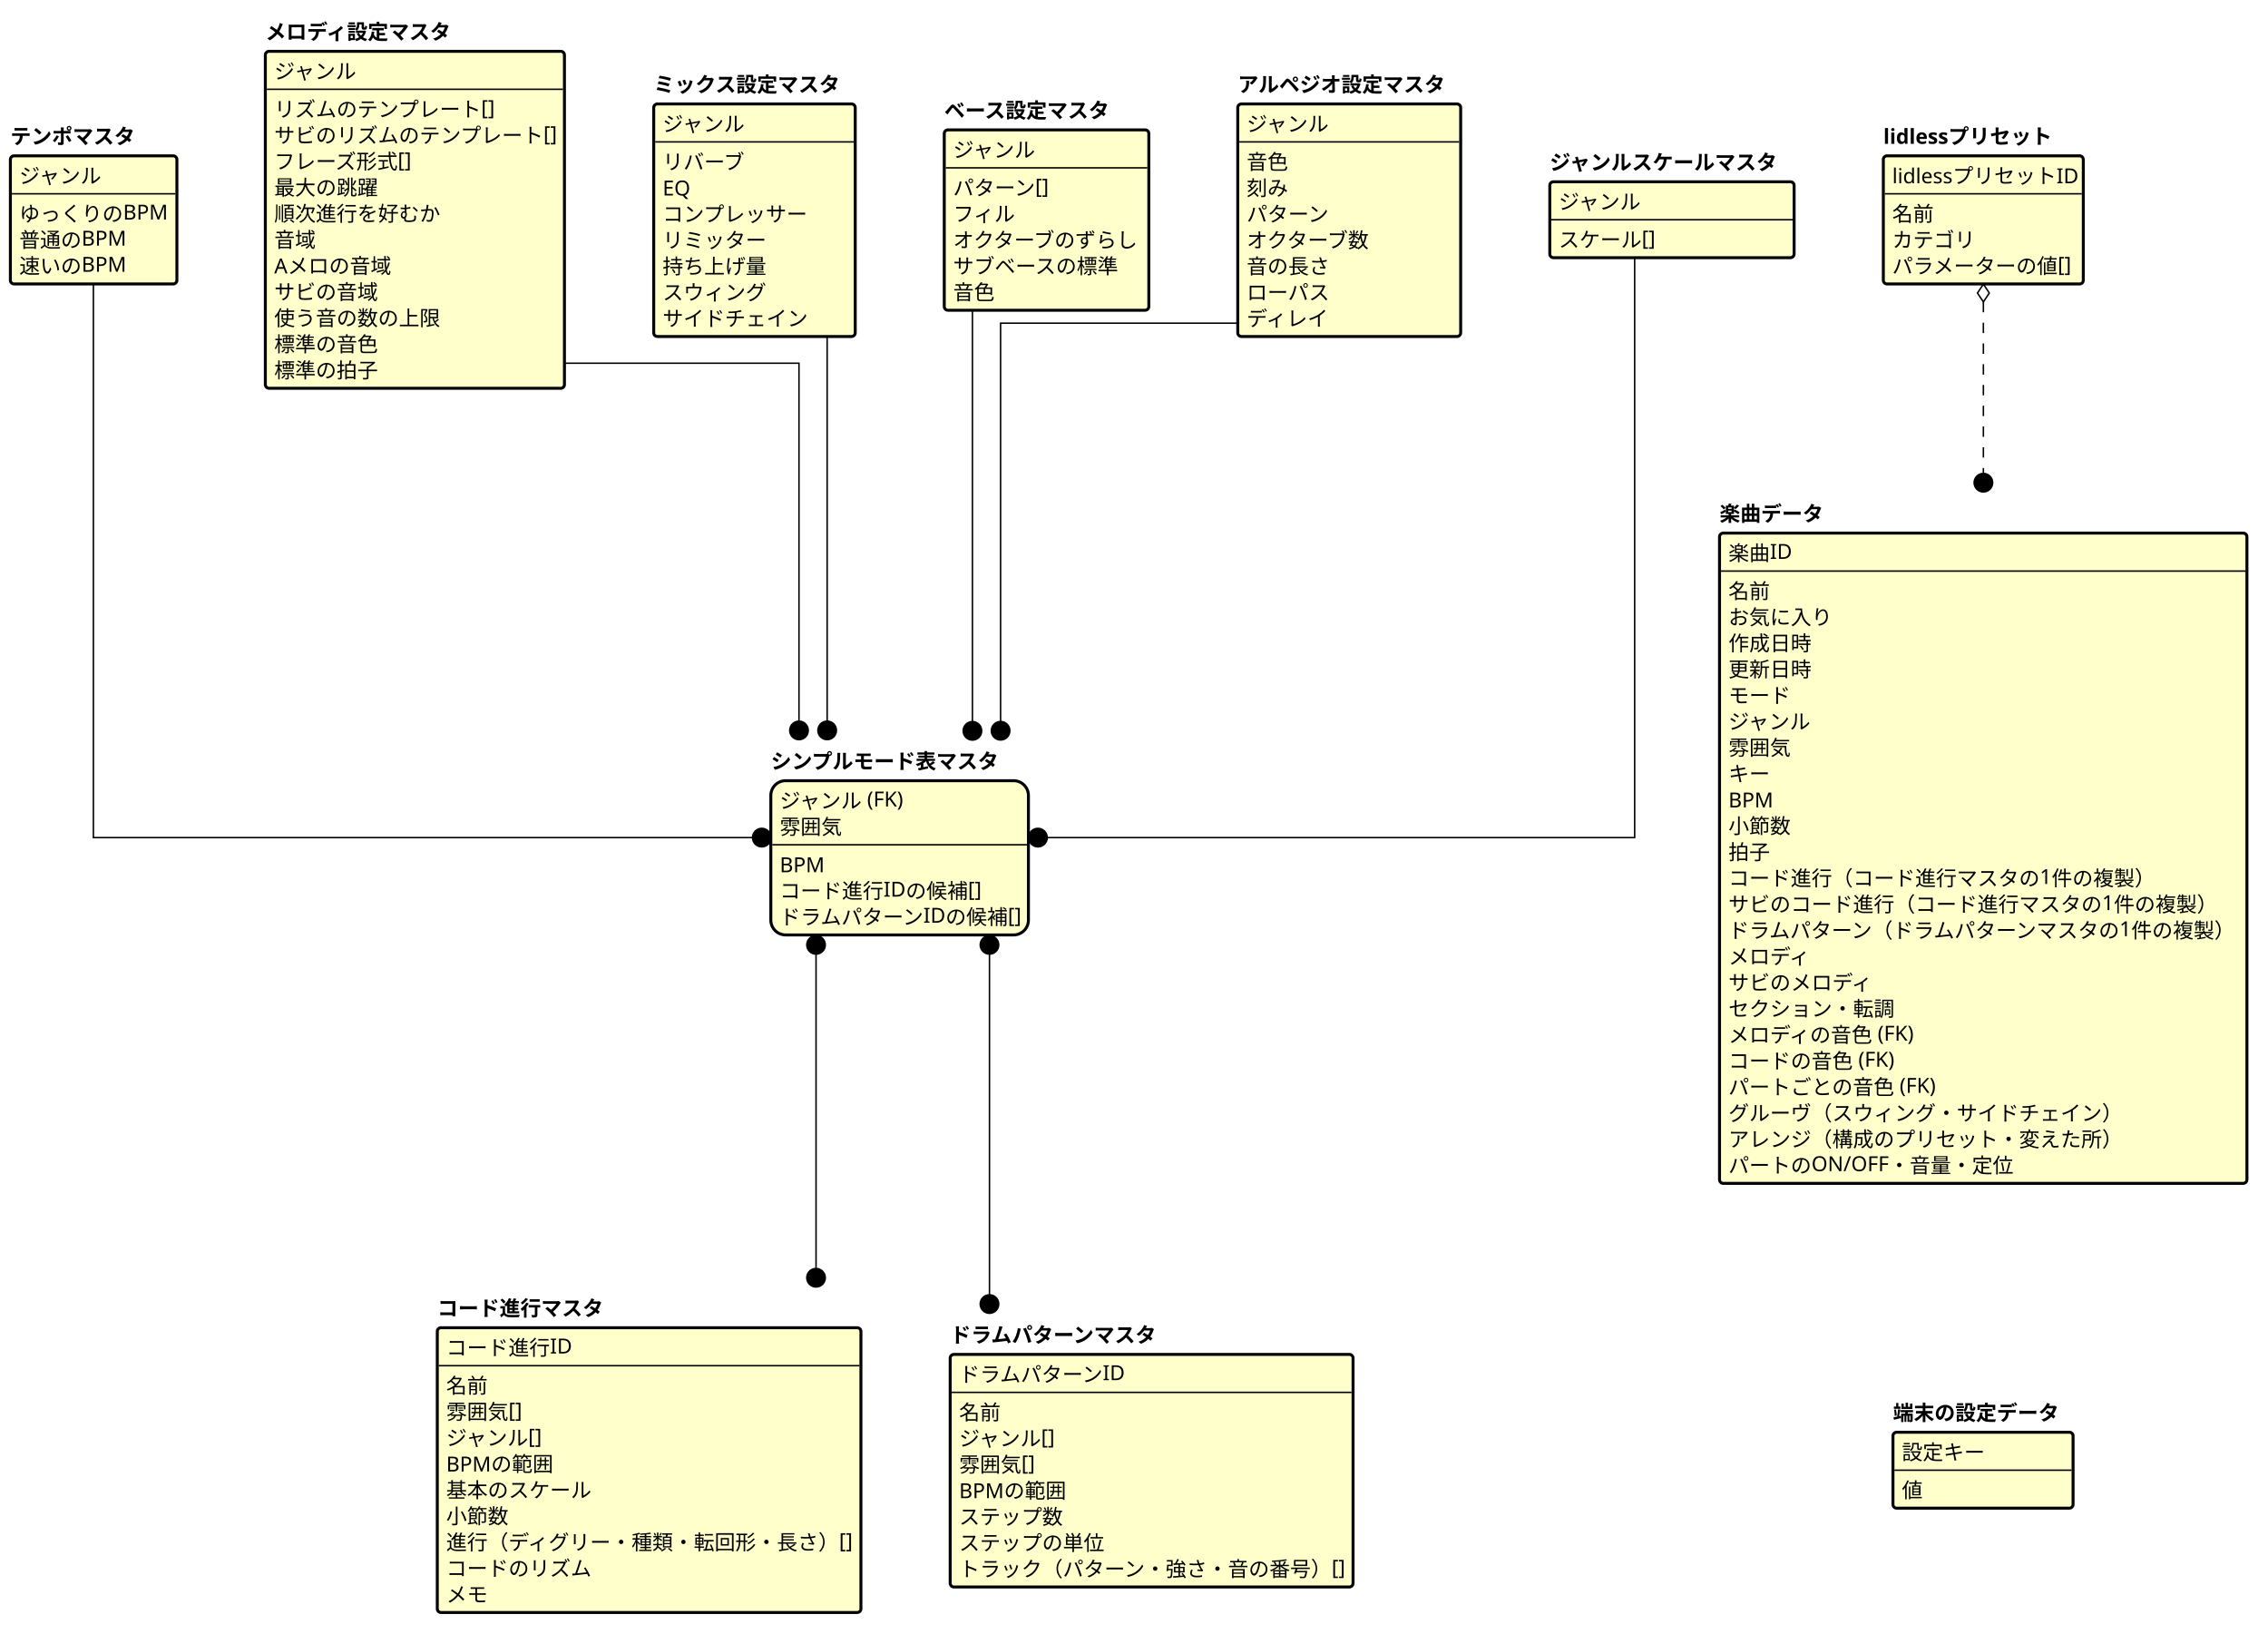
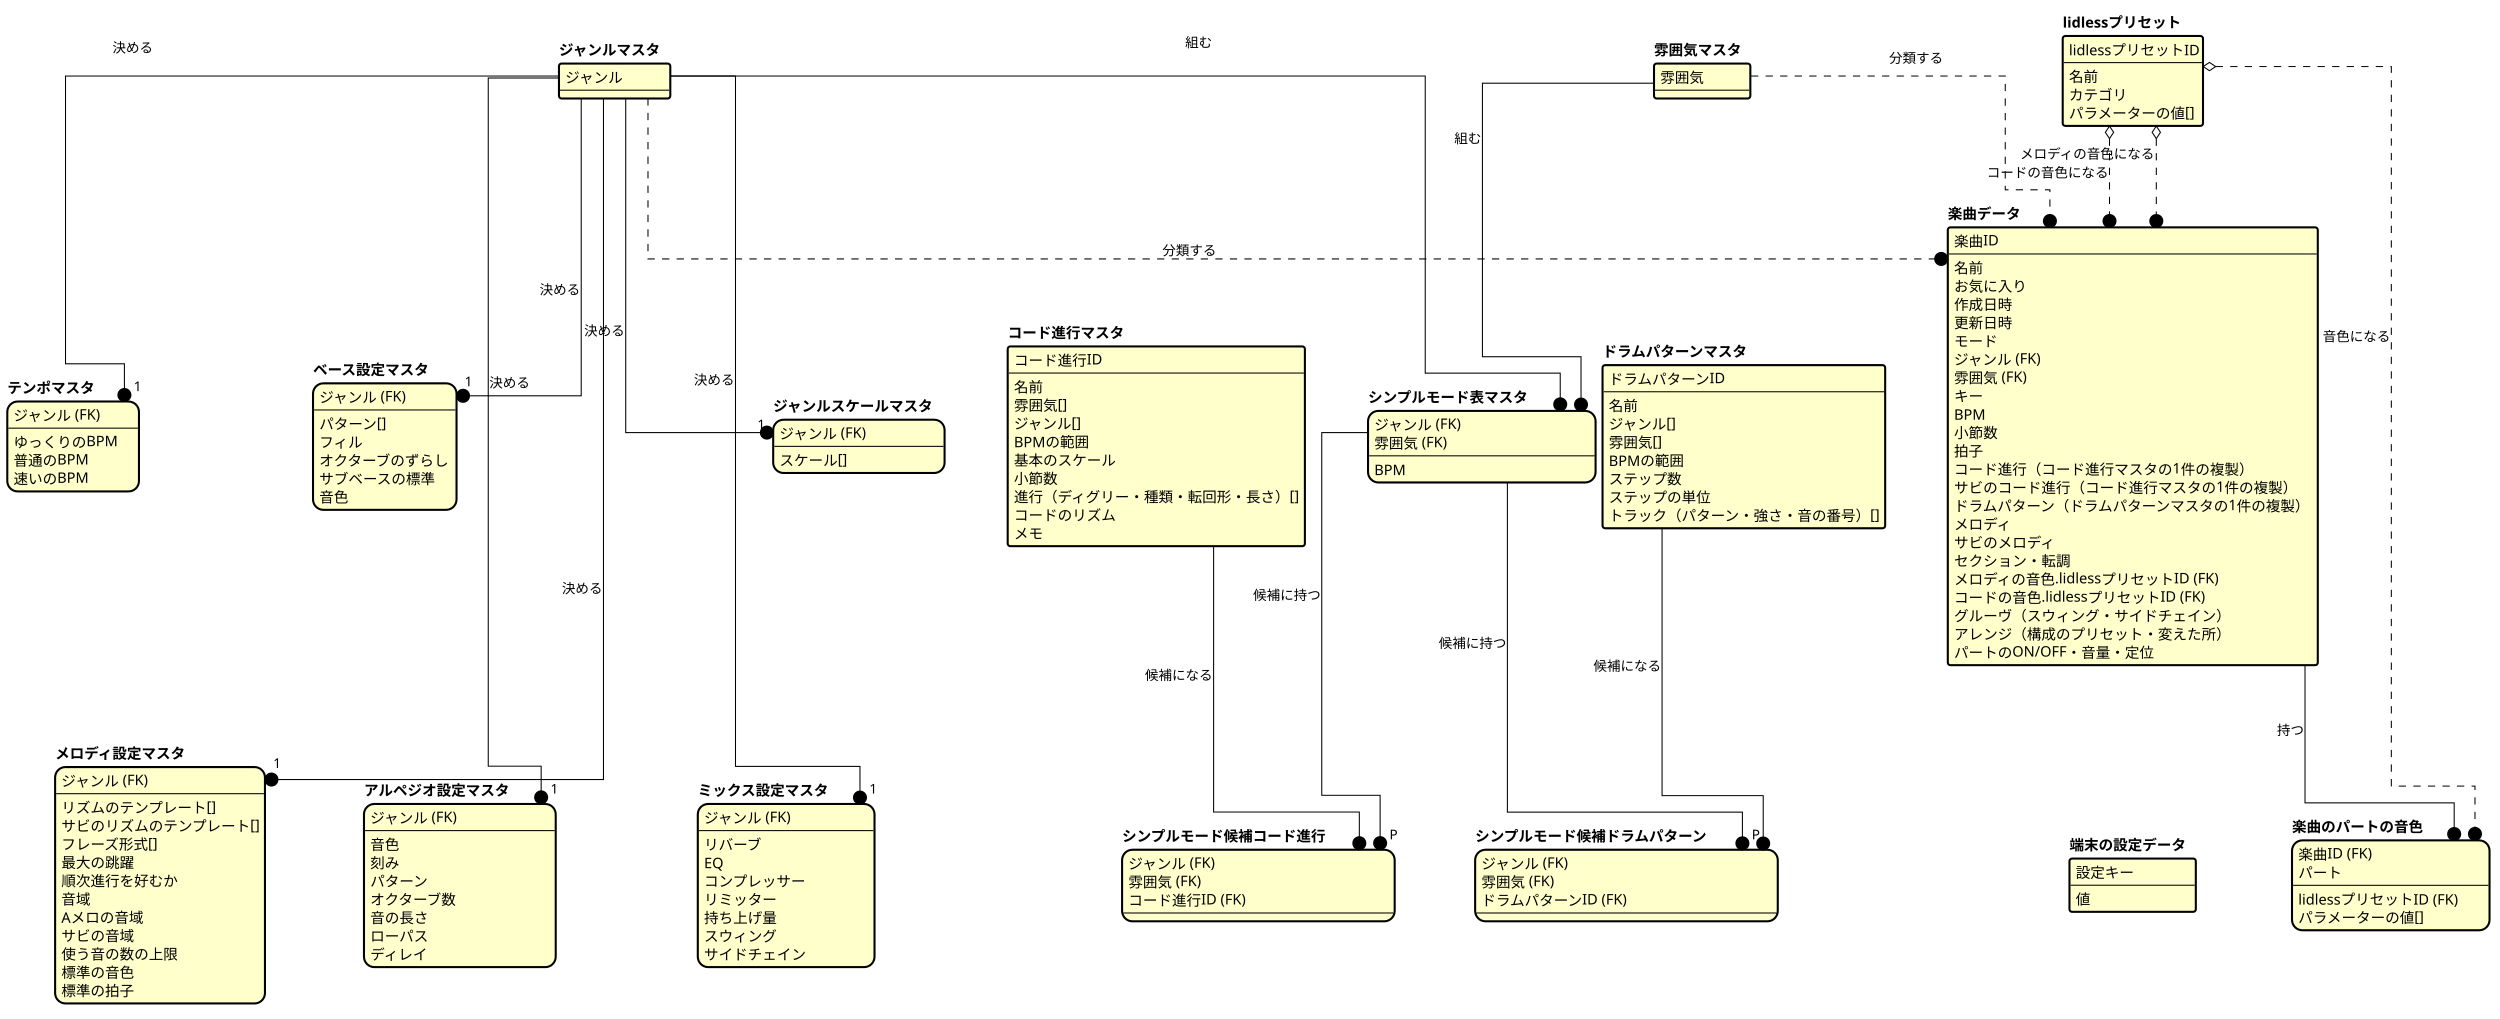
- <svg xmlns="http://www.w3.org/2000/svg" version="1.1" data-diagram-type="CLASS" style="width:1530px;height:1102px;background:#FFFFFF;" width="1530px" height="1102px" viewBox="0 0 1530 1102" zoomAndPan="magnify" preserveAspectRatio="none" contentStyleType="text/css">
+ <svg xmlns="http://www.w3.org/2000/svg" version="1.1" data-diagram-type="CLASS" style="width:2404px;height:979px;background:#FFFFFF;" width="2404px" height="979px" viewBox="0 0 2404 979" zoomAndPan="magnify" preserveAspectRatio="none" contentStyleType="text/css">
  <defs />
  <g font-family="sans-serif" lengthAdjust="spacing">
-     <g class="entity" data-qualified-name="T04" id="ent0001" data-source-line="6">
-       <rect x="7" y="105.109" width="112.338" height="86.438" fill="#FFC" style="stroke:#000;stroke-width:2;" rx="2.5" ry="2.5" />
-       <text x="7.000" y="97.033" fill="#000" font-size="14" textLength="86.625" font-weight="700">テンポマスタ</text>
-       <text x="13" y="123.643" fill="#000" font-size="14" textLength="56">ジャンル</text>
-       <line x1="8" y1="130.719" x2="118.338" y2="130.719" style="stroke:#000;stroke-width:1;" />
-       <text x="13" y="149.252" fill="#000" font-size="14" textLength="100.338">ゆっくりのBPM</text>
-       <text x="13" y="166.861" fill="#000" font-size="14" textLength="72.338">普通のBPM</text>
-       <text x="13" y="184.471" fill="#000" font-size="14" textLength="72.338">速いのBPM</text>
-     </g>
-     <g class="entity" data-qualified-name="T05" id="ent0002" data-source-line="13">
-       <rect x="179" y="34.609" width="201.779" height="227.313" fill="#FFC" style="stroke:#000;stroke-width:2;" rx="2.5" ry="2.5" />
-       <text x="179.000" y="26.533" fill="#000" font-size="14" textLength="129.938" font-weight="700">メロディ設定マスタ</text>
-       <text x="185" y="53.143" fill="#000" font-size="14" textLength="56">ジャンル</text>
-       <line x1="180" y1="60.219" x2="379.779" y2="60.219" style="stroke:#000;stroke-width:1;" />
-       <text x="185" y="78.752" fill="#000" font-size="14" textLength="147.779">リズムのテンプレート[]</text>
-       <text x="185" y="96.361" fill="#000" font-size="14" textLength="189.779">サビのリズムのテンプレート[]</text>
-       <text x="185" y="113.971" fill="#000" font-size="14" textLength="91.779">フレーズ形式[]</text>
-       <text x="185" y="131.58" fill="#000" font-size="14" textLength="70">最大の跳躍</text>
-       <text x="185" y="149.189" fill="#000" font-size="14" textLength="112">順次進行を好むか</text>
-       <text x="185" y="166.799" fill="#000" font-size="14" textLength="28">音域</text>
-       <text x="185" y="184.408" fill="#000" font-size="14" textLength="79.338">Aメロの音域</text>
-       <text x="185" y="202.018" fill="#000" font-size="14" textLength="70">サビの音域</text>
-       <text x="185" y="219.627" fill="#000" font-size="14" textLength="112">使う音の数の上限</text>
-       <text x="185" y="237.236" fill="#000" font-size="14" textLength="70">標準の音色</text>
-       <text x="185" y="254.846" fill="#000" font-size="14" textLength="70">標準の拍子</text>
-     </g>
-     <g class="entity" data-qualified-name="T06" id="ent0003" data-source-line="28">
-       <rect x="441" y="70.109" width="135.938" height="156.875" fill="#FFC" style="stroke:#000;stroke-width:2;" rx="2.5" ry="2.5" />
-       <text x="441.000" y="62.033" fill="#000" font-size="14" textLength="129.938" font-weight="700">ミックス設定マスタ</text>
-       <text x="447" y="88.643" fill="#000" font-size="14" textLength="56">ジャンル</text>
-       <line x1="442" y1="95.719" x2="575.938" y2="95.719" style="stroke:#000;stroke-width:1;" />
-       <text x="447" y="114.252" fill="#000" font-size="14" textLength="56">リバーブ</text>
-       <text x="447" y="131.861" fill="#000" font-size="14" textLength="20.228">EQ</text>
-       <text x="447" y="149.471" fill="#000" font-size="14" textLength="98">コンプレッサー</text>
-       <text x="447" y="167.08" fill="#000" font-size="14" textLength="70">リミッター</text>
-       <text x="447" y="184.689" fill="#000" font-size="14" textLength="70">持ち上げ量</text>
-       <text x="447" y="202.299" fill="#000" font-size="14" textLength="70">スウィング</text>
-       <text x="447" y="219.908" fill="#000" font-size="14" textLength="98">サイドチェイン</text>
-     </g>
-     <g class="entity" data-qualified-name="T07" id="ent0004" data-source-line="39">
-       <rect x="637" y="87.609" width="138" height="121.657" fill="#FFC" style="stroke:#000;stroke-width:2;" rx="2.5" ry="2.5" />
-       <text x="637.000" y="79.533" fill="#000" font-size="14" textLength="115.5" font-weight="700">ベース設定マスタ</text>
-       <text x="643" y="106.143" fill="#000" font-size="14" textLength="56">ジャンル</text>
-       <line x1="638" y1="113.219" x2="774" y2="113.219" style="stroke:#000;stroke-width:1;" />
-       <text x="643" y="131.752" fill="#000" font-size="14" textLength="63.779">パターン[]</text>
-       <text x="643" y="149.361" fill="#000" font-size="14" textLength="42">フィル</text>
-       <text x="643" y="166.971" fill="#000" font-size="14" textLength="126">オクターブのずらし</text>
-       <text x="643" y="184.58" fill="#000" font-size="14" textLength="112">サブベースの標準</text>
-       <text x="643" y="202.189" fill="#000" font-size="14" textLength="28">音色</text>
-     </g>
-     <g class="entity" data-qualified-name="T08" id="ent0005" data-source-line="48">
-       <rect x="835" y="70.109" width="150.375" height="156.875" fill="#FFC" style="stroke:#000;stroke-width:2;" rx="2.5" ry="2.5" />
-       <text x="835.000" y="62.033" fill="#000" font-size="14" textLength="144.375" font-weight="700">アルペジオ設定マスタ</text>
-       <text x="841" y="88.643" fill="#000" font-size="14" textLength="56">ジャンル</text>
-       <line x1="836" y1="95.719" x2="984.375" y2="95.719" style="stroke:#000;stroke-width:1;" />
-       <text x="841" y="114.252" fill="#000" font-size="14" textLength="28">音色</text>
-       <text x="841" y="131.861" fill="#000" font-size="14" textLength="28">刻み</text>
-       <text x="841" y="149.471" fill="#000" font-size="14" textLength="56">パターン</text>
-       <text x="841" y="167.08" fill="#000" font-size="14" textLength="84">オクターブ数</text>
-       <text x="841" y="184.689" fill="#000" font-size="14" textLength="56">音の長さ</text>
-       <text x="841" y="202.299" fill="#000" font-size="14" textLength="56">ローパス</text>
-       <text x="841" y="219.908" fill="#000" font-size="14" textLength="56">ディレイ</text>
-     </g>
-     <g class="entity" data-qualified-name="T12" id="ent0006" data-source-line="59">
-       <rect x="1045.5" y="122.609" width="164.813" height="51.219" fill="#FFC" style="stroke:#000;stroke-width:2;" rx="2.5" ry="2.5" />
-       <text x="1045.500" y="114.533" fill="#000" font-size="14" textLength="158.813" font-weight="700">ジャンルスケールマスタ</text>
-       <text x="1051.5" y="141.143" fill="#000" font-size="14" textLength="56">ジャンル</text>
-       <line x1="1046.5" y1="148.219" x2="1209.313" y2="148.219" style="stroke:#000;stroke-width:1;" />
-       <text x="1051.5" y="166.752" fill="#000" font-size="14" textLength="63.779">スケール[]</text>
-     </g>
-     <g class="entity" data-qualified-name="T03" id="ent0007" data-source-line="65">
-       <rect x="520" y="526.609" width="173.779" height="104.047" fill="#FFC" style="stroke:#000;stroke-width:2;" rx="10" ry="10" />
-       <text x="520.000" y="518.533" fill="#000" font-size="14" textLength="158.813" font-weight="700">シンプルモード表マスタ</text>
-       <text x="526" y="545.143" fill="#000" font-size="14" textLength="87.104">ジャンル (FK)</text>
-       <text x="526" y="562.752" fill="#000" font-size="14" textLength="42">雰囲気</text>
-       <line x1="521" y1="569.828" x2="692.779" y2="569.828" style="stroke:#000;stroke-width:1;" />
-       <text x="526" y="588.361" fill="#000" font-size="14" textLength="30.338">BPM</text>
-       <text x="526" y="605.971" fill="#000" font-size="14" textLength="133.779">コード進行IDの候補[]</text>
-       <text x="526" y="623.58" fill="#000" font-size="14" textLength="161.779">ドラムパターンIDの候補[]</text>
-     </g>
-     <g class="entity" data-qualified-name="T01" id="ent0008" data-source-line="74">
-       <rect x="295" y="895.609" width="285.779" height="192.094" fill="#FFC" style="stroke:#000;stroke-width:2;" rx="2.5" ry="2.5" />
-       <text x="295.000" y="887.533" fill="#000" font-size="14" textLength="115.5" font-weight="700">コード進行マスタ</text>
-       <text x="301" y="914.143" fill="#000" font-size="14" textLength="84">コード進行ID</text>
-       <line x1="296" y1="921.219" x2="579.779" y2="921.219" style="stroke:#000;stroke-width:1;" />
-       <text x="301" y="939.752" fill="#000" font-size="14" textLength="28">名前</text>
-       <text x="301" y="957.361" fill="#000" font-size="14" textLength="49.779">雰囲気[]</text>
-       <text x="301" y="974.971" fill="#000" font-size="14" textLength="63.779">ジャンル[]</text>
-       <text x="301" y="992.58" fill="#000" font-size="14" textLength="72.338">BPMの範囲</text>
-       <text x="301" y="1010.189" fill="#000" font-size="14" textLength="98">基本のスケール</text>
-       <text x="301" y="1027.799" fill="#000" font-size="14" textLength="42">小節数</text>
-       <text x="301" y="1045.408" fill="#000" font-size="14" textLength="273.779">進行（ディグリー・種類・転回形・長さ）[]</text>
-       <text x="301" y="1063.018" fill="#000" font-size="14" textLength="98">コードのリズム</text>
-       <text x="301" y="1080.627" fill="#000" font-size="14" textLength="28">メモ</text>
-     </g>
-     <g class="entity" data-qualified-name="T02" id="ent0009" data-source-line="87">
-       <rect x="641" y="913.609" width="271.779" height="156.875" fill="#FFC" style="stroke:#000;stroke-width:2;" rx="2.5" ry="2.5" />
-       <text x="641.000" y="905.533" fill="#000" font-size="14" textLength="144.375" font-weight="700">ドラムパターンマスタ</text>
-       <text x="647" y="932.143" fill="#000" font-size="14" textLength="112">ドラムパターンID</text>
-       <line x1="642" y1="939.219" x2="911.779" y2="939.219" style="stroke:#000;stroke-width:1;" />
-       <text x="647" y="957.752" fill="#000" font-size="14" textLength="28">名前</text>
-       <text x="647" y="975.361" fill="#000" font-size="14" textLength="63.779">ジャンル[]</text>
-       <text x="647" y="992.971" fill="#000" font-size="14" textLength="49.779">雰囲気[]</text>
-       <text x="647" y="1010.58" fill="#000" font-size="14" textLength="72.338">BPMの範囲</text>
-       <text x="647" y="1028.189" fill="#000" font-size="14" textLength="70">ステップ数</text>
-       <text x="647" y="1045.799" fill="#000" font-size="14" textLength="98">ステップの単位</text>
-       <text x="647" y="1063.408" fill="#000" font-size="14" textLength="259.779">トラック（パターン・強さ・音の番号）[]</text>
-     </g>
-     <g class="entity" data-qualified-name="T11" id="ent0010" data-source-line="99">
-       <rect x="1270.5" y="105.109" width="134.903" height="86.438" fill="#FFC" style="stroke:#000;stroke-width:2;" rx="2.5" ry="2.5" />
-       <text x="1270.500" y="97.033" fill="#000" font-size="14" textLength="115.767" font-weight="700">lidlessプリセット</text>
-       <text x="1276.5" y="123.643" fill="#000" font-size="14" textLength="122.903">lidlessプリセットID</text>
-       <line x1="1271.5" y1="130.719" x2="1404.403" y2="130.719" style="stroke:#000;stroke-width:1;" />
-       <text x="1276.5" y="149.252" fill="#000" font-size="14" textLength="28">名前</text>
-       <text x="1276.5" y="166.861" fill="#000" font-size="14" textLength="56">カテゴリ</text>
-       <text x="1276.5" y="184.471" fill="#000" font-size="14" textLength="119.779">パラメーターの値[]</text>
-     </g>
-     <g class="entity" data-qualified-name="T09" id="ent0011" data-source-line="106">
-       <rect x="1160" y="359.609" width="355.786" height="438.625" fill="#FFC" style="stroke:#000;stroke-width:2;" rx="2.5" ry="2.5" />
-       <text x="1160.000" y="351.533" fill="#000" font-size="14" textLength="72.188" font-weight="700">楽曲データ</text>
-       <text x="1166" y="378.143" fill="#000" font-size="14" textLength="42">楽曲ID</text>
-       <line x1="1161" y1="385.219" x2="1514.786" y2="385.219" style="stroke:#000;stroke-width:1;" />
-       <text x="1166" y="403.752" fill="#000" font-size="14" textLength="28">名前</text>
-       <text x="1166" y="421.361" fill="#000" font-size="14" textLength="70">お気に入り</text>
-       <text x="1166" y="438.971" fill="#000" font-size="14" textLength="56">作成日時</text>
-       <text x="1166" y="456.58" fill="#000" font-size="14" textLength="56">更新日時</text>
-       <text x="1166" y="474.189" fill="#000" font-size="14" textLength="42">モード</text>
-       <text x="1166" y="491.799" fill="#000" font-size="14" textLength="56">ジャンル</text>
-       <text x="1166" y="509.408" fill="#000" font-size="14" textLength="42">雰囲気</text>
-       <text x="1166" y="527.018" fill="#000" font-size="14" textLength="28">キー</text>
-       <text x="1166" y="544.627" fill="#000" font-size="14" textLength="30.338">BPM</text>
-       <text x="1166" y="562.236" fill="#000" font-size="14" textLength="42">小節数</text>
-       <text x="1166" y="579.846" fill="#000" font-size="14" textLength="28">拍子</text>
-       <text x="1166" y="597.455" fill="#000" font-size="14" textLength="287.786">コード進行（コード進行マスタの1件の複製）</text>
-       <text x="1166" y="615.064" fill="#000" font-size="14" textLength="329.786">サビのコード進行（コード進行マスタの1件の複製）</text>
-       <text x="1166" y="632.674" fill="#000" font-size="14" textLength="343.786">ドラムパターン（ドラムパターンマスタの1件の複製）</text>
-       <text x="1166" y="650.283" fill="#000" font-size="14" textLength="56">メロディ</text>
-       <text x="1166" y="667.893" fill="#000" font-size="14" textLength="98">サビのメロディ</text>
-       <text x="1166" y="685.502" fill="#000" font-size="14" textLength="112">セクション・転調</text>
-       <text x="1166" y="703.111" fill="#000" font-size="14" textLength="129.104">メロディの音色 (FK)</text>
-       <text x="1166" y="720.721" fill="#000" font-size="14" textLength="115.104">コードの音色 (FK)</text>
-       <text x="1166" y="738.33" fill="#000" font-size="14" textLength="143.104">パートごとの音色 (FK)</text>
-       <text x="1166" y="755.939" fill="#000" font-size="14" textLength="266">グルーヴ（スウィング・サイドチェイン）</text>
-       <text x="1166" y="773.549" fill="#000" font-size="14" textLength="266">アレンジ（構成のプリセット・変えた所）</text>
-       <text x="1166" y="791.158" fill="#000" font-size="14" textLength="192.883">パートのON/OFF・音量・定位</text>
-     </g>
-     <g class="entity" data-qualified-name="T10" id="ent0012" data-source-line="133">
-       <rect x="1277" y="966.109" width="121.5" height="51.219" fill="#FFC" style="stroke:#000;stroke-width:2;" rx="2.5" ry="2.5" />
-       <text x="1277.000" y="958.033" fill="#000" font-size="14" textLength="115.5" font-weight="700">端末の設定データ</text>
-       <text x="1283" y="984.643" fill="#000" font-size="14" textLength="56">設定キー</text>
-       <line x1="1278" y1="991.719" x2="1397.5" y2="991.719" style="stroke:#000;stroke-width:1;" />
-       <text x="1283" y="1010.252" fill="#000" font-size="14">値</text>
-     </g>
-     <g class="link" data-entity-1="ent0001" data-entity-2="ent0007" id="lnk13" data-source-line="140">
-       <path d="M63,191.67 C63,308.77 63,565 63,565 C63,565 354.22,565 507.9,565" style="stroke:#000;stroke-width:1;" fill="none" id="T04-to-T03" codeLine="140" />
-       <ellipse cx="513.9" cy="565" rx="6" ry="6" fill="#000000" style="stroke:#000;stroke-width:1.5;" />
-     </g>
-     <g class="link" data-entity-1="ent0002" data-entity-2="ent0007" id="lnk14" data-source-line="141">
-       <path d="M381.25,245 C453.89,245 539,245 539,245 C539,245 539,392.97 539,486.7" style="stroke:#000;stroke-width:1;" fill="none" id="T05-to-T03" codeLine="141" />
-       <ellipse cx="539" cy="492.7" rx="6" ry="6" fill="#000000" style="stroke:#000;stroke-width:1.5;" />
-     </g>
-     <g class="link" data-entity-1="ent0003" data-entity-2="ent0007" id="lnk15" data-source-line="142">
-       <path d="M558,226.59 C558,308.35 558,413.83 558,486.68" style="stroke:#000;stroke-width:1;" fill="none" id="T06-to-T03" codeLine="142" />
-       <ellipse cx="558" cy="492.68" rx="6" ry="6" fill="#000000" style="stroke:#000;stroke-width:1.5;" />
-     </g>
-     <g class="link" data-entity-1="ent0004" data-entity-2="ent0007" id="lnk16" data-source-line="143">
-       <path d="M656,209.49 C656,291.27 656,408.91 656,486.98" style="stroke:#000;stroke-width:1;" fill="none" id="T07-to-T03" codeLine="143" />
-       <ellipse cx="656" cy="492.98" rx="6" ry="6" fill="#000000" style="stroke:#000;stroke-width:1.5;" />
-     </g>
-     <g class="link" data-entity-1="ent0005" data-entity-2="ent0007" id="lnk17" data-source-line="144">
-       <path d="M835,218 C766.22,218 675,218 675,218 C675,218 675,386.24 675,486.92" style="stroke:#000;stroke-width:1;" fill="none" id="T08-to-T03" codeLine="144" />
-       <ellipse cx="675" cy="492.92" rx="6" ry="6" fill="#000000" style="stroke:#000;stroke-width:1.5;" />
-     </g>
-     <g class="link" data-entity-1="ent0006" data-entity-2="ent0007" id="lnk18" data-source-line="145">
-       <path d="M1102.75,174.23 C1102.75,280.8 1102.75,565 1102.75,565 C1102.75,565 848.45,565 706.2,565" style="stroke:#000;stroke-width:1;" fill="none" id="T12-to-T03" codeLine="145" />
-       <ellipse cx="700.2" cy="565" rx="6" ry="6" fill="#000000" style="stroke:#000;stroke-width:1.5;" />
-     </g>
-     <g class="link" data-entity-1="ent0007" data-entity-2="ent0008" id="lnk19" data-source-line="148">
-       <path d="M550.5,643.36 C550.5,707.09 550.5,780.54 550.5,855.9" style="stroke:#000;stroke-width:1;" fill="none" id="T03-T01" codeLine="148" />
-       <ellipse cx="550.5" cy="637.36" rx="6" ry="6" fill="#000000" style="stroke:#000;stroke-width:1.5;" />
-       <ellipse cx="550.5" cy="861.9" rx="6" ry="6" fill="#000000" style="stroke:#000;stroke-width:1.5;" />
-     </g>
-     <g class="link" data-entity-1="ent0007" data-entity-2="ent0009" id="lnk20" data-source-line="149">
-       <path d="M667.5,643.36 C667.5,712.22 667.5,796.45 667.5,873.64" style="stroke:#000;stroke-width:1;" fill="none" id="T03-T02" codeLine="149" />
-       <ellipse cx="667.5" cy="637.36" rx="6" ry="6" fill="#000000" style="stroke:#000;stroke-width:1.5;" />
-       <ellipse cx="667.5" cy="879.64" rx="6" ry="6" fill="#000000" style="stroke:#000;stroke-width:1.5;" />
-     </g>
-     <g class="link" data-entity-1="ent0010" data-entity-2="ent0011" id="lnk21" data-source-line="152" data-link-type="aggregation">
-       <path d="M1338,203.67 C1338,240.61 1338,267.39 1338,319.6" style="stroke:#000;stroke-width:1;stroke-dasharray:7,7;" fill="none" id="T11-T09" codeLine="152" />
-       <polygon points="1338,191.67,1334,197.67,1338,203.67,1342,197.67,1338,191.67" fill="none" style="stroke:#000;stroke-width:1;stroke-linejoin:miter;stroke-miterlimit:10;" />
-       <ellipse cx="1338" cy="325.6" rx="6" ry="6" fill="#000000" style="stroke:#000;stroke-width:1.5;" />
+     <g class="entity" data-qualified-name="T14" id="ent0001" data-source-line="8">
+       <rect x="537.5" y="61.109" width="107.063" height="33.610" fill="#FFC" style="stroke:#000;stroke-width:2;" rx="2.5" ry="2.5" />
+       <text x="537.500" y="53.033" fill="#000" font-size="14" textLength="101.063" font-weight="700">ジャンルマスタ</text>
+       <text x="543.5" y="79.643" fill="#000" font-size="14" textLength="56">ジャンル</text>
+       <line x1="538.5" y1="86.719" x2="643.563" y2="86.719" style="stroke:#000;stroke-width:1;" />
+     </g>
+     <g class="entity" data-qualified-name="T15" id="ent0002" data-source-line="12">
+       <rect x="1590.5" y="61.109" width="92.625" height="33.610" fill="#FFC" style="stroke:#000;stroke-width:2;" rx="2.5" ry="2.5" />
+       <text x="1590.500" y="53.033" fill="#000" font-size="14" textLength="86.625" font-weight="700">雰囲気マスタ</text>
+       <text x="1596.5" y="79.643" fill="#000" font-size="14" textLength="42">雰囲気</text>
+       <line x1="1591.5" y1="86.719" x2="1682.125" y2="86.719" style="stroke:#000;stroke-width:1;" />
+     </g>
+     <g class="entity" data-qualified-name="T04" id="ent0003" data-source-line="19">
+       <rect x="7" y="386.109" width="126.625" height="86.438" fill="#FFC" style="stroke:#000;stroke-width:2;" rx="10" ry="10" />
+       <text x="7.000" y="378.033" fill="#000" font-size="14" textLength="86.625" font-weight="700">テンポマスタ</text>
+       <text x="13" y="404.643" fill="#000" font-size="14" textLength="87.104">ジャンル (FK)</text>
+       <line x1="8" y1="411.719" x2="132.625" y2="411.719" style="stroke:#000;stroke-width:1;" />
+       <text x="13" y="430.252" fill="#000" font-size="14" textLength="100.338">ゆっくりのBPM</text>
+       <text x="13" y="447.861" fill="#000" font-size="14" textLength="72.338">普通のBPM</text>
+       <text x="13" y="465.471" fill="#000" font-size="14" textLength="72.338">速いのBPM</text>
+     </g>
+     <g class="entity" data-qualified-name="T05" id="ent0004" data-source-line="26">
+       <rect x="53" y="737.609" width="201.779" height="227.313" fill="#FFC" style="stroke:#000;stroke-width:2;" rx="10" ry="10" />
+       <text x="53.000" y="729.533" fill="#000" font-size="14" textLength="129.938" font-weight="700">メロディ設定マスタ</text>
+       <text x="59" y="756.143" fill="#000" font-size="14" textLength="87.104">ジャンル (FK)</text>
+       <line x1="54" y1="763.219" x2="253.779" y2="763.219" style="stroke:#000;stroke-width:1;" />
+       <text x="59" y="781.752" fill="#000" font-size="14" textLength="147.779">リズムのテンプレート[]</text>
+       <text x="59" y="799.361" fill="#000" font-size="14" textLength="189.779">サビのリズムのテンプレート[]</text>
+       <text x="59" y="816.971" fill="#000" font-size="14" textLength="91.779">フレーズ形式[]</text>
+       <text x="59" y="834.58" fill="#000" font-size="14" textLength="70">最大の跳躍</text>
+       <text x="59" y="852.189" fill="#000" font-size="14" textLength="112">順次進行を好むか</text>
+       <text x="59" y="869.799" fill="#000" font-size="14" textLength="28">音域</text>
+       <text x="59" y="887.408" fill="#000" font-size="14" textLength="79.338">Aメロの音域</text>
+       <text x="59" y="905.018" fill="#000" font-size="14" textLength="70">サビの音域</text>
+       <text x="59" y="922.627" fill="#000" font-size="14" textLength="112">使う音の数の上限</text>
+       <text x="59" y="940.236" fill="#000" font-size="14" textLength="70">標準の音色</text>
+       <text x="59" y="957.846" fill="#000" font-size="14" textLength="70">標準の拍子</text>
+     </g>
+     <g class="entity" data-qualified-name="T06" id="ent0005" data-source-line="41">
+       <rect x="671" y="773.109" width="169.938" height="156.875" fill="#FFC" style="stroke:#000;stroke-width:2;" rx="10" ry="10" />
+       <text x="671.000" y="765.033" fill="#000" font-size="14" textLength="129.938" font-weight="700">ミックス設定マスタ</text>
+       <text x="677" y="791.643" fill="#000" font-size="14" textLength="87.104">ジャンル (FK)</text>
+       <line x1="672" y1="798.719" x2="839.938" y2="798.719" style="stroke:#000;stroke-width:1;" />
+       <text x="677" y="817.252" fill="#000" font-size="14" textLength="56">リバーブ</text>
+       <text x="677" y="834.861" fill="#000" font-size="14" textLength="20.228">EQ</text>
+       <text x="677" y="852.471" fill="#000" font-size="14" textLength="98">コンプレッサー</text>
+       <text x="677" y="870.08" fill="#000" font-size="14" textLength="70">リミッター</text>
+       <text x="677" y="887.689" fill="#000" font-size="14" textLength="70">持ち上げ量</text>
+       <text x="677" y="905.299" fill="#000" font-size="14" textLength="70">スウィング</text>
+       <text x="677" y="922.908" fill="#000" font-size="14" textLength="98">サイドチェイン</text>
+     </g>
+     <g class="entity" data-qualified-name="T07" id="ent0006" data-source-line="52">
+       <rect x="301" y="368.609" width="138.000" height="121.657" fill="#FFC" style="stroke:#000;stroke-width:2;" rx="10" ry="10" />
+       <text x="301.000" y="360.533" fill="#000" font-size="14" textLength="115.5" font-weight="700">ベース設定マスタ</text>
+       <text x="307" y="387.143" fill="#000" font-size="14" textLength="87.104">ジャンル (FK)</text>
+       <line x1="302" y1="394.219" x2="438.000" y2="394.219" style="stroke:#000;stroke-width:1;" />
+       <text x="307" y="412.752" fill="#000" font-size="14" textLength="63.779">パターン[]</text>
+       <text x="307" y="430.361" fill="#000" font-size="14" textLength="42">フィル</text>
+       <text x="307" y="447.971" fill="#000" font-size="14" textLength="126">オクターブのずらし</text>
+       <text x="307" y="465.58" fill="#000" font-size="14" textLength="112">サブベースの標準</text>
+       <text x="307" y="483.189" fill="#000" font-size="14" textLength="28">音色</text>
+     </g>
+     <g class="entity" data-qualified-name="T08" id="ent0007" data-source-line="61">
+       <rect x="350" y="773.109" width="184.375" height="156.875" fill="#FFC" style="stroke:#000;stroke-width:2;" rx="10" ry="10" />
+       <text x="350.000" y="765.033" fill="#000" font-size="14" textLength="144.375" font-weight="700">アルペジオ設定マスタ</text>
+       <text x="356" y="791.643" fill="#000" font-size="14" textLength="87.104">ジャンル (FK)</text>
+       <line x1="351" y1="798.719" x2="533.375" y2="798.719" style="stroke:#000;stroke-width:1;" />
+       <text x="356" y="817.252" fill="#000" font-size="14" textLength="28">音色</text>
+       <text x="356" y="834.861" fill="#000" font-size="14" textLength="28">刻み</text>
+       <text x="356" y="852.471" fill="#000" font-size="14" textLength="56">パターン</text>
+       <text x="356" y="870.08" fill="#000" font-size="14" textLength="84">オクターブ数</text>
+       <text x="356" y="887.689" fill="#000" font-size="14" textLength="56">音の長さ</text>
+       <text x="356" y="905.299" fill="#000" font-size="14" textLength="56">ローパス</text>
+       <text x="356" y="922.908" fill="#000" font-size="14" textLength="56">ディレイ</text>
+     </g>
+     <g class="entity" data-qualified-name="T12" id="ent0008" data-source-line="72">
+       <rect x="743.5" y="403.609" width="164.813" height="51.219" fill="#FFC" style="stroke:#000;stroke-width:2;" rx="10" ry="10" />
+       <text x="743.500" y="395.533" fill="#000" font-size="14" textLength="158.813" font-weight="700">ジャンルスケールマスタ</text>
+       <text x="749.5" y="422.143" fill="#000" font-size="14" textLength="87.104">ジャンル (FK)</text>
+       <line x1="744.5" y1="429.219" x2="907.313" y2="429.219" style="stroke:#000;stroke-width:1;" />
+       <text x="749.5" y="447.752" fill="#000" font-size="14" textLength="63.779">スケール[]</text>
+     </g>
+     <g class="entity" data-qualified-name="T03" id="ent0009" data-source-line="80">
+       <rect x="1315.5" y="395.109" width="218.813" height="68.829" fill="#FFC" style="stroke:#000;stroke-width:2;" rx="10" ry="10" />
+       <text x="1315.500" y="387.033" fill="#000" font-size="14" textLength="158.813" font-weight="700">シンプルモード表マスタ</text>
+       <text x="1321.5" y="413.643" fill="#000" font-size="14" textLength="87.104">ジャンル (FK)</text>
+       <text x="1321.5" y="431.252" fill="#000" font-size="14" textLength="73.104">雰囲気 (FK)</text>
+       <line x1="1316.5" y1="438.328" x2="1533.313" y2="438.328" style="stroke:#000;stroke-width:1;" />
+       <text x="1321.5" y="456.861" fill="#000" font-size="14" textLength="30.338">BPM</text>
+     </g>
+     <g class="entity" data-qualified-name="T16" id="ent0010" data-source-line="86">
+       <rect x="1079" y="817.109" width="262.125" height="68.829" fill="#FFC" style="stroke:#000;stroke-width:2;" rx="10" ry="10" />
+       <text x="1079.000" y="809.033" fill="#000" font-size="14" textLength="202.125" font-weight="700">シンプルモード候補コード進行</text>
+       <text x="1085" y="835.643" fill="#000" font-size="14" textLength="87.104">ジャンル (FK)</text>
+       <text x="1085" y="853.252" fill="#000" font-size="14" textLength="73.104">雰囲気 (FK)</text>
+       <text x="1085" y="870.861" fill="#000" font-size="14" textLength="115.104">コード進行ID (FK)</text>
+       <line x1="1080" y1="877.938" x2="1340.125" y2="877.938" style="stroke:#000;stroke-width:1;" />
+     </g>
+     <g class="entity" data-qualified-name="T17" id="ent0011" data-source-line="92">
+       <rect x="1418.5" y="817.109" width="291.000" height="68.829" fill="#FFC" style="stroke:#000;stroke-width:2;" rx="10" ry="10" />
+       <text x="1418.500" y="809.033" fill="#000" font-size="14" textLength="231" font-weight="700">シンプルモード候補ドラムパターン</text>
+       <text x="1424.5" y="835.643" fill="#000" font-size="14" textLength="87.104">ジャンル (FK)</text>
+       <text x="1424.5" y="853.252" fill="#000" font-size="14" textLength="73.104">雰囲気 (FK)</text>
+       <text x="1424.5" y="870.861" fill="#000" font-size="14" textLength="143.104">ドラムパターンID (FK)</text>
+       <line x1="1419.5" y1="877.938" x2="1708.500" y2="877.938" style="stroke:#000;stroke-width:1;" />
+     </g>
+     <g class="entity" data-qualified-name="T01" id="ent0012" data-source-line="99">
+       <rect x="969" y="333.109" width="285.779" height="192.094" fill="#FFC" style="stroke:#000;stroke-width:2;" rx="2.5" ry="2.5" />
+       <text x="969.000" y="325.033" fill="#000" font-size="14" textLength="115.5" font-weight="700">コード進行マスタ</text>
+       <text x="975" y="351.643" fill="#000" font-size="14" textLength="84">コード進行ID</text>
+       <line x1="970" y1="358.719" x2="1253.779" y2="358.719" style="stroke:#000;stroke-width:1;" />
+       <text x="975" y="377.252" fill="#000" font-size="14" textLength="28">名前</text>
+       <text x="975" y="394.861" fill="#000" font-size="14" textLength="49.779">雰囲気[]</text>
+       <text x="975" y="412.471" fill="#000" font-size="14" textLength="63.779">ジャンル[]</text>
+       <text x="975" y="430.08" fill="#000" font-size="14" textLength="72.338">BPMの範囲</text>
+       <text x="975" y="447.689" fill="#000" font-size="14" textLength="98">基本のスケール</text>
+       <text x="975" y="465.299" fill="#000" font-size="14" textLength="42">小節数</text>
+       <text x="975" y="482.908" fill="#000" font-size="14" textLength="273.779">進行（ディグリー・種類・転回形・長さ）[]</text>
+       <text x="975" y="500.518" fill="#000" font-size="14" textLength="98">コードのリズム</text>
+       <text x="975" y="518.127" fill="#000" font-size="14" textLength="28">メモ</text>
+     </g>
+     <g class="entity" data-qualified-name="T02" id="ent0013" data-source-line="112">
+       <rect x="1541" y="351.109" width="271.779" height="156.875" fill="#FFC" style="stroke:#000;stroke-width:2;" rx="2.5" ry="2.5" />
+       <text x="1541.000" y="343.033" fill="#000" font-size="14" textLength="144.375" font-weight="700">ドラムパターンマスタ</text>
+       <text x="1547" y="369.643" fill="#000" font-size="14" textLength="112">ドラムパターンID</text>
+       <line x1="1542" y1="376.719" x2="1811.779" y2="376.719" style="stroke:#000;stroke-width:1;" />
+       <text x="1547" y="395.252" fill="#000" font-size="14" textLength="28">名前</text>
+       <text x="1547" y="412.861" fill="#000" font-size="14" textLength="63.779">ジャンル[]</text>
+       <text x="1547" y="430.471" fill="#000" font-size="14" textLength="49.779">雰囲気[]</text>
+       <text x="1547" y="448.08" fill="#000" font-size="14" textLength="72.338">BPMの範囲</text>
+       <text x="1547" y="465.689" fill="#000" font-size="14" textLength="70">ステップ数</text>
+       <text x="1547" y="483.299" fill="#000" font-size="14" textLength="98">ステップの単位</text>
+       <text x="1547" y="500.908" fill="#000" font-size="14" textLength="259.779">トラック（パターン・強さ・音の番号）[]</text>
+     </g>
+     <g class="entity" data-qualified-name="T11" id="ent0014" data-source-line="126">
+       <rect x="1983.5" y="34.609" width="134.903" height="86.438" fill="#FFC" style="stroke:#000;stroke-width:2;" rx="2.5" ry="2.5" />
+       <text x="1983.500" y="26.533" fill="#000" font-size="14" textLength="115.767" font-weight="700">lidlessプリセット</text>
+       <text x="1989.5" y="53.143" fill="#000" font-size="14" textLength="122.903">lidlessプリセットID</text>
+       <line x1="1984.5" y1="60.219" x2="2117.403" y2="60.219" style="stroke:#000;stroke-width:1;" />
+       <text x="1989.5" y="78.752" fill="#000" font-size="14" textLength="28">名前</text>
+       <text x="1989.5" y="96.361" fill="#000" font-size="14" textLength="56">カテゴリ</text>
+       <text x="1989.5" y="113.971" fill="#000" font-size="14" textLength="119.779">パラメーターの値[]</text>
+     </g>
+     <g class="entity" data-qualified-name="T09" id="ent0015" data-source-line="133">
+       <rect x="1873" y="218.609" width="355.786" height="421.016" fill="#FFC" style="stroke:#000;stroke-width:2;" rx="2.5" ry="2.5" />
+       <text x="1873.000" y="210.533" fill="#000" font-size="14" textLength="72.188" font-weight="700">楽曲データ</text>
+       <text x="1879" y="237.143" fill="#000" font-size="14" textLength="42">楽曲ID</text>
+       <line x1="1874" y1="244.219" x2="2227.786" y2="244.219" style="stroke:#000;stroke-width:1;" />
+       <text x="1879" y="262.752" fill="#000" font-size="14" textLength="28">名前</text>
+       <text x="1879" y="280.361" fill="#000" font-size="14" textLength="70">お気に入り</text>
+       <text x="1879" y="297.971" fill="#000" font-size="14" textLength="56">作成日時</text>
+       <text x="1879" y="315.58" fill="#000" font-size="14" textLength="56">更新日時</text>
+       <text x="1879" y="333.189" fill="#000" font-size="14" textLength="42">モード</text>
+       <text x="1879" y="350.799" fill="#000" font-size="14" textLength="87.104">ジャンル (FK)</text>
+       <text x="1879" y="368.408" fill="#000" font-size="14" textLength="73.104">雰囲気 (FK)</text>
+       <text x="1879" y="386.018" fill="#000" font-size="14" textLength="28">キー</text>
+       <text x="1879" y="403.627" fill="#000" font-size="14" textLength="30.338">BPM</text>
+       <text x="1879" y="421.236" fill="#000" font-size="14" textLength="42">小節数</text>
+       <text x="1879" y="438.846" fill="#000" font-size="14" textLength="28">拍子</text>
+       <text x="1879" y="456.455" fill="#000" font-size="14" textLength="287.786">コード進行（コード進行マスタの1件の複製）</text>
+       <text x="1879" y="474.064" fill="#000" font-size="14" textLength="329.786">サビのコード進行（コード進行マスタの1件の複製）</text>
+       <text x="1879" y="491.674" fill="#000" font-size="14" textLength="343.786">ドラムパターン（ドラムパターンマスタの1件の複製）</text>
+       <text x="1879" y="509.283" fill="#000" font-size="14" textLength="56">メロディ</text>
+       <text x="1879" y="526.893" fill="#000" font-size="14" textLength="98">サビのメロディ</text>
+       <text x="1879" y="544.502" fill="#000" font-size="14" textLength="112">セクション・転調</text>
+       <text x="1879" y="562.111" fill="#000" font-size="14" textLength="255.896">メロディの音色.lidlessプリセットID (FK)</text>
+       <text x="1879" y="579.721" fill="#000" font-size="14" textLength="241.896">コードの音色.lidlessプリセットID (FK)</text>
+       <text x="1879" y="597.33" fill="#000" font-size="14" textLength="266">グルーヴ（スウィング・サイドチェイン）</text>
+       <text x="1879" y="614.939" fill="#000" font-size="14" textLength="266">アレンジ（構成のプリセット・変えた所）</text>
+       <text x="1879" y="632.549" fill="#000" font-size="14" textLength="192.883">パートのON/OFF・音量・定位</text>
+     </g>
+     <g class="entity" data-qualified-name="T18" id="ent0016" data-source-line="159">
+       <rect x="2204" y="808.109" width="189.938" height="86.438" fill="#FFC" style="stroke:#000;stroke-width:2;" rx="10" ry="10" />
+       <text x="2204.000" y="800.033" fill="#000" font-size="14" textLength="129.938" font-weight="700">楽曲のパートの音色</text>
+       <text x="2210" y="826.643" fill="#000" font-size="14" textLength="73.104">楽曲ID (FK)</text>
+       <text x="2210" y="844.252" fill="#000" font-size="14" textLength="42">パート</text>
+       <line x1="2205" y1="851.328" x2="2392.938" y2="851.328" style="stroke:#000;stroke-width:1;" />
+       <text x="2210" y="869.861" fill="#000" font-size="14" textLength="154.007">lidlessプリセットID (FK)</text>
+       <text x="2210" y="887.471" fill="#000" font-size="14" textLength="119.779">パラメーターの値[]</text>
+     </g>
+     <g class="entity" data-qualified-name="T10" id="ent0017" data-source-line="166">
+       <rect x="1990" y="825.609" width="121.500" height="51.219" fill="#FFC" style="stroke:#000;stroke-width:2;" rx="2.5" ry="2.5" />
+       <text x="1990.000" y="817.533" fill="#000" font-size="14" textLength="115.5" font-weight="700">端末の設定データ</text>
+       <text x="1996" y="844.143" fill="#000" font-size="14" textLength="56">設定キー</text>
+       <line x1="1991" y1="851.219" x2="2110.500" y2="851.219" style="stroke:#000;stroke-width:1;" />
+       <text x="1996" y="869.752" fill="#000" font-size="14">値</text>
+     </g>
+     <g class="link" data-entity-1="ent0001" data-entity-2="ent0003" id="lnk18" data-source-line="175">
+       <path d="M537.470,73.109 C403.230,73.109 63.000,73.109 63.000,73.109 C63.000,73.109 63.000,244.290 63.000,349.829 L63.000,349.829 L119.625,349.829 L119.625,373.829" style="stroke:#000;stroke-width:1;" fill="none" id="T14-to-T04" codeLine="175" />
+       <ellipse cx="119.625" cy="379.829" rx="6" ry="6" fill="#000000" style="stroke:#000;stroke-width:1.5;" />
+       <text x="108.12" y="50.495" fill="#000" font-size="13" textLength="39">決める</text>
+       <text x="128.625" y="376.109" fill="#000" font-size="13">1</text>
+     </g>
+     <g class="link" data-entity-1="ent0001" data-entity-2="ent0004" id="lnk19" data-source-line="176">
+       <path d="M580.300,94.690 C580.300,225.280 580.300,749.609 580.300,749.609 C580.300,749.609 393.090,749.609 267.030,749.609" style="stroke:#000;stroke-width:1;" fill="none" id="T14-to-T05" codeLine="176" />
+       <ellipse cx="261.030" cy="749.609" rx="6" ry="6" fill="#000000" style="stroke:#000;stroke-width:1.5;" />
+       <text x="540.3" y="570.475" fill="#000" font-size="13" textLength="39">決める</text>
+       <text x="262.723" y="738.491" fill="#000" font-size="13">1</text>
+     </g>
+     <g class="link" data-entity-1="ent0001" data-entity-2="ent0005" id="lnk20" data-source-line="177">
+       <path d="M644.700,73.109 C675.160,73.109 707.250,73.109 707.250,73.109 C707.250,73.109 707.250,528.250 707.250,736.959 L707.250,736.959 L826.938,736.959 L826.938,760.959" style="stroke:#000;stroke-width:1;" fill="none" id="T14-to-T06" codeLine="177" />
+       <ellipse cx="826.938" cy="766.959" rx="6" ry="6" fill="#000000" style="stroke:#000;stroke-width:1.5;" />
+       <text x="667.25" y="369.895" fill="#000" font-size="13" textLength="39">決める</text>
+       <text x="835.938" y="763.109" fill="#000" font-size="13">1</text>
+     </g>
+     <g class="link" data-entity-1="ent0001" data-entity-2="ent0006" id="lnk21" data-source-line="178">
+       <path d="M558.900,94.740 C558.900,170.290 558.900,380.609 558.900,380.609 C558.900,380.609 505.180,380.609 451.270,380.609" style="stroke:#000;stroke-width:1;" fill="none" id="T14-to-T07" codeLine="178" />
+       <ellipse cx="445.270" cy="380.609" rx="6" ry="6" fill="#000000" style="stroke:#000;stroke-width:1.5;" />
+       <text x="518.9" y="283.175" fill="#000" font-size="13" textLength="39">決める</text>
+       <text x="446.786" y="371.457" fill="#000" font-size="13">1</text>
+     </g>
+     <g class="link" data-entity-1="ent0001" data-entity-2="ent0007" id="lnk22" data-source-line="179">
+       <path d="M537.350,75.000 C504.810,75.000 469.500,75.000 469.500,75.000 C469.500,75.000 469.500,530.140 469.500,736.759 L469.500,736.759 L520.375,736.759 L520.375,760.759" style="stroke:#000;stroke-width:1;" fill="none" id="T14-to-T08" codeLine="179" />
+       <ellipse cx="520.375" cy="766.759" rx="6" ry="6" fill="#000000" style="stroke:#000;stroke-width:1.5;" />
+       <text x="470.5" y="372.645" fill="#000" font-size="13" textLength="39">決める</text>
+       <text x="529.375" y="763.109" fill="#000" font-size="13">1</text>
+     </g>
+     <g class="link" data-entity-1="ent0001" data-entity-2="ent0008" id="lnk23" data-source-line="180">
+       <path d="M601.700,94.620 C601.700,180.260 601.700,416.000 601.700,416.000 C601.700,416.000 667.480,416.000 731.430,416.000" style="stroke:#000;stroke-width:1;" fill="none" id="T14-to-T12" codeLine="180" />
+       <ellipse cx="737.43" cy="416" rx="6" ry="6" fill="#000000" style="stroke:#000;stroke-width:1.5;" />
+       <text x="561.7" y="322.675" fill="#000" font-size="13" textLength="39">決める</text>
+       <text x="728.246" y="412.805" fill="#000" font-size="13">1</text>
+     </g>
+     <g class="link" data-entity-1="ent0001" data-entity-2="ent0009" id="lnk24" data-source-line="183">
+       <path d="M644.580,73.109 C820.690,73.109 1370.500,73.109 1370.500,73.109 C1370.500,73.109 1370.500,255.690 1370.500,358.819 L1370.500,358.819 L1500.313,358.819 L1500.313,382.819" style="stroke:#000;stroke-width:1;" fill="none" id="T14-to-T03" codeLine="183" />
+       <ellipse cx="1500.313" cy="388.819" rx="6" ry="6" fill="#000000" style="stroke:#000;stroke-width:1.5;" />
+       <text x="1139.64" y="45.495" fill="#000" font-size="13" textLength="26">組む</text>
+     </g>
+     <g class="link" data-entity-1="ent0002" data-entity-2="ent0009" id="lnk25" data-source-line="184">
+       <path d="M1590.320,80.000 C1528.040,80.000 1425.500,80.000 1425.500,80.000 C1425.500,80.000 1425.500,262.660 1425.500,343.039 L1425.500,343.039 L1520.313,343.039 L1520.313,383.039" style="stroke:#000;stroke-width:1;" fill="none" id="T15-to-T03" codeLine="184" />
+       <ellipse cx="1520.313" cy="389.039" rx="6" ry="6" fill="#000000" style="stroke:#000;stroke-width:1.5;" />
+       <text x="1398.5" y="137.795" fill="#000" font-size="13" textLength="26">組む</text>
+     </g>
+     <g class="link" data-entity-1="ent0009" data-entity-2="ent0010" id="lnk26" data-source-line="187">
+       <path d="M1315.420,416.000 C1291.160,416.000 1271.000,416.000 1271.000,416.000 C1271.000,416.000 1271.000,666.430 1271.000,764.759 L1271.000,764.759 L1327.125,764.759 L1327.125,804.759" style="stroke:#000;stroke-width:1;" fill="none" id="T03-to-T16" codeLine="187" />
+       <ellipse cx="1327.125" cy="810.759" rx="6" ry="6" fill="#000000" style="stroke:#000;stroke-width:1.5;" />
+       <text x="1205" y="576.865" fill="#000" font-size="13" textLength="65">候補に持つ</text>
+       <text x="1336.125" y="807.109" fill="#000" font-size="13">P</text>
+     </g>
+     <g class="link" data-entity-1="ent0012" data-entity-2="ent0010" id="lnk27" data-source-line="188">
+       <path d="M1167.000,525.550 C1167.000,611.020 1167.000,713.410 1167.000,780.849 L1167.000,780.849 L1307.125,780.849 L1307.125,804.849" style="stroke:#000;stroke-width:1;" fill="none" id="T01-to-T16" codeLine="188" />
+       <ellipse cx="1307.125" cy="810.849" rx="6" ry="6" fill="#000000" style="stroke:#000;stroke-width:1.5;" />
+       <text x="1101" y="653.895" fill="#000" font-size="13" textLength="65">候補になる</text>
+     </g>
+     <g class="link" data-entity-1="ent0009" data-entity-2="ent0011" id="lnk28" data-source-line="189">
+       <path d="M1449.500,463.910 C1449.500,545.200 1449.500,696.200 1449.500,780.939 L1449.500,780.939 L1675.500,780.939 L1675.500,804.939" style="stroke:#000;stroke-width:1;" fill="none" id="T03-to-T17" codeLine="189" />
+       <ellipse cx="1675.500" cy="810.939" rx="6" ry="6" fill="#000000" style="stroke:#000;stroke-width:1.5;" />
+       <text x="1383.5" y="623.115" fill="#000" font-size="13" textLength="65">候補に持つ</text>
+       <text x="1684.500" y="807.109" fill="#000" font-size="13">P</text>
+     </g>
+     <g class="link" data-entity-1="ent0013" data-entity-2="ent0011" id="lnk29" data-source-line="190">
+       <path d="M1598.250,507.590 C1598.250,594.410 1598.250,709.110 1598.250,765.089 L1598.250,765.089 L1695.500,765.089 L1695.500,805.089" style="stroke:#000;stroke-width:1;" fill="none" id="T02-to-T17" codeLine="190" />
+       <ellipse cx="1695.500" cy="811.089" rx="6" ry="6" fill="#000000" style="stroke:#000;stroke-width:1.5;" />
+       <text x="1532.25" y="645.025" fill="#000" font-size="13" textLength="65">候補になる</text>
+     </g>
+     <g class="link" data-entity-1="ent0001" data-entity-2="ent0015" id="lnk30" data-source-line="193">
+       <path d="M623.100,94.550 C623.100,147.090 623.100,249.000 623.100,249.000 C623.100,249.000 1477.730,249.000 1860.680,249.000" style="stroke:#000;stroke-width:1;stroke-dasharray:7,7;" fill="none" id="T14-to-T09" codeLine="193" />
+       <ellipse cx="1866.68" cy="249" rx="6" ry="6" fill="#000000" style="stroke:#000;stroke-width:1.5;" />
+       <text x="1117.67" y="245.495" fill="#000" font-size="13" textLength="52">分類する</text>
+     </g>
+     <g class="link" data-entity-1="ent0002" data-entity-2="ent0015" id="lnk31" data-source-line="194">
+       <path d="M1683.790,73.109 C1766.120,73.109 1928.250,73.109 1928.250,73.109 C1928.250,73.109 1928.250,110.010 1928.250,182.509 L1928.250,182.509 L1971.188,182.509 L1971.188,206.509" style="stroke:#000;stroke-width:1;stroke-dasharray:7,7;" fill="none" id="T15-to-T09" codeLine="194" />
+       <ellipse cx="1971.188" cy="212.509" rx="6" ry="6" fill="#000000" style="stroke:#000;stroke-width:1.5;" />
+       <text x="1816.47" y="60.495" fill="#000" font-size="13" textLength="52">分類する</text>
+     </g>
+     <g class="link" data-entity-1="ent0014" data-entity-2="ent0015" id="lnk32" data-source-line="197" data-link-type="aggregation">
+       <path d="M2073.500,133.260 C2073.500,153.390 2073.500,153.410 2073.500,206.529" style="stroke:#000;stroke-width:1;stroke-dasharray:7,7;" fill="none" id="T11-T09" codeLine="197" />
+       <polygon points="2073.5,121.26,2069.5,127.26,2073.5,133.26,2077.5,127.26,2073.5,121.26" fill="none" style="stroke:#000;stroke-width:1;stroke-linejoin:miter;stroke-miterlimit:10;" />
+       <ellipse cx="2073.500" cy="212.529" rx="6" ry="6" fill="#000000" style="stroke:#000;stroke-width:1.5;" />
+       <text x="1942.5" y="152.585" fill="#000" font-size="13" textLength="130">メロディの音色になる</text>
+     </g>
+     <g class="link" data-entity-1="ent0014" data-entity-2="ent0015" id="lnk33" data-source-line="198" data-link-type="aggregation">
+       <path d="M2028.500,133.260 C2028.500,153.390 2028.500,153.410 2028.500,206.529" style="stroke:#000;stroke-width:1;stroke-dasharray:7,7;" fill="none" id="T11-T09-1" codeLine="198" />
+       <polygon points="2028.5,121.26,2024.5,127.26,2028.5,133.26,2032.5,127.26,2028.5,121.26" fill="none" style="stroke:#000;stroke-width:1;stroke-linejoin:miter;stroke-miterlimit:10;" />
+       <ellipse cx="2028.500" cy="212.529" rx="6" ry="6" fill="#000000" style="stroke:#000;stroke-width:1.5;" />
+       <text x="1910.5" y="170.585" fill="#000" font-size="13" textLength="117">コードの音色になる</text>
+     </g>
+     <g class="link" data-entity-1="ent0015" data-entity-2="ent0016" id="lnk34" data-source-line="199">
+       <path d="M2216.500,640.090 C2216.500,692.250 2216.500,731.300 2216.500,772.029 L2216.500,772.029 L2359.938,772.029 L2359.938,796.029" style="stroke:#000;stroke-width:1;" fill="none" id="T09-to-T18" codeLine="199" />
+       <ellipse cx="2359.938" cy="802.029" rx="6" ry="6" fill="#000000" style="stroke:#000;stroke-width:1.5;" />
+       <text x="2189.5" y="706.745" fill="#000" font-size="13" textLength="26">持つ</text>
+     </g>
+     <g class="link" data-entity-1="ent0014" data-entity-2="ent0016" id="lnk35" data-source-line="200" data-link-type="aggregation">
+       <path d="M2130.580,64.000 C2204.160,64.000 2299.500,64.000 2299.500,64.000 C2299.500,64.000 2299.500,589.360 2299.500,755.919 L2299.500,755.919 L2379.938,755.919 L2379.938,795.919" style="stroke:#000;stroke-width:1;stroke-dasharray:7,7;" fill="none" id="T11-T18" codeLine="200" />
+       <polygon points="2118.58,64,2124.58,68,2130.58,64,2124.58,60,2118.58,64" fill="none" style="stroke:#000;stroke-width:1;stroke-linejoin:miter;stroke-miterlimit:10;" />
+       <ellipse cx="2379.938" cy="801.919" rx="6" ry="6" fill="#000000" style="stroke:#000;stroke-width:1.5;" />
+       <text x="2233.5" y="328.185" fill="#000" font-size="13" textLength="65">音色になる</text>
    </g>
  </g>
</svg>
